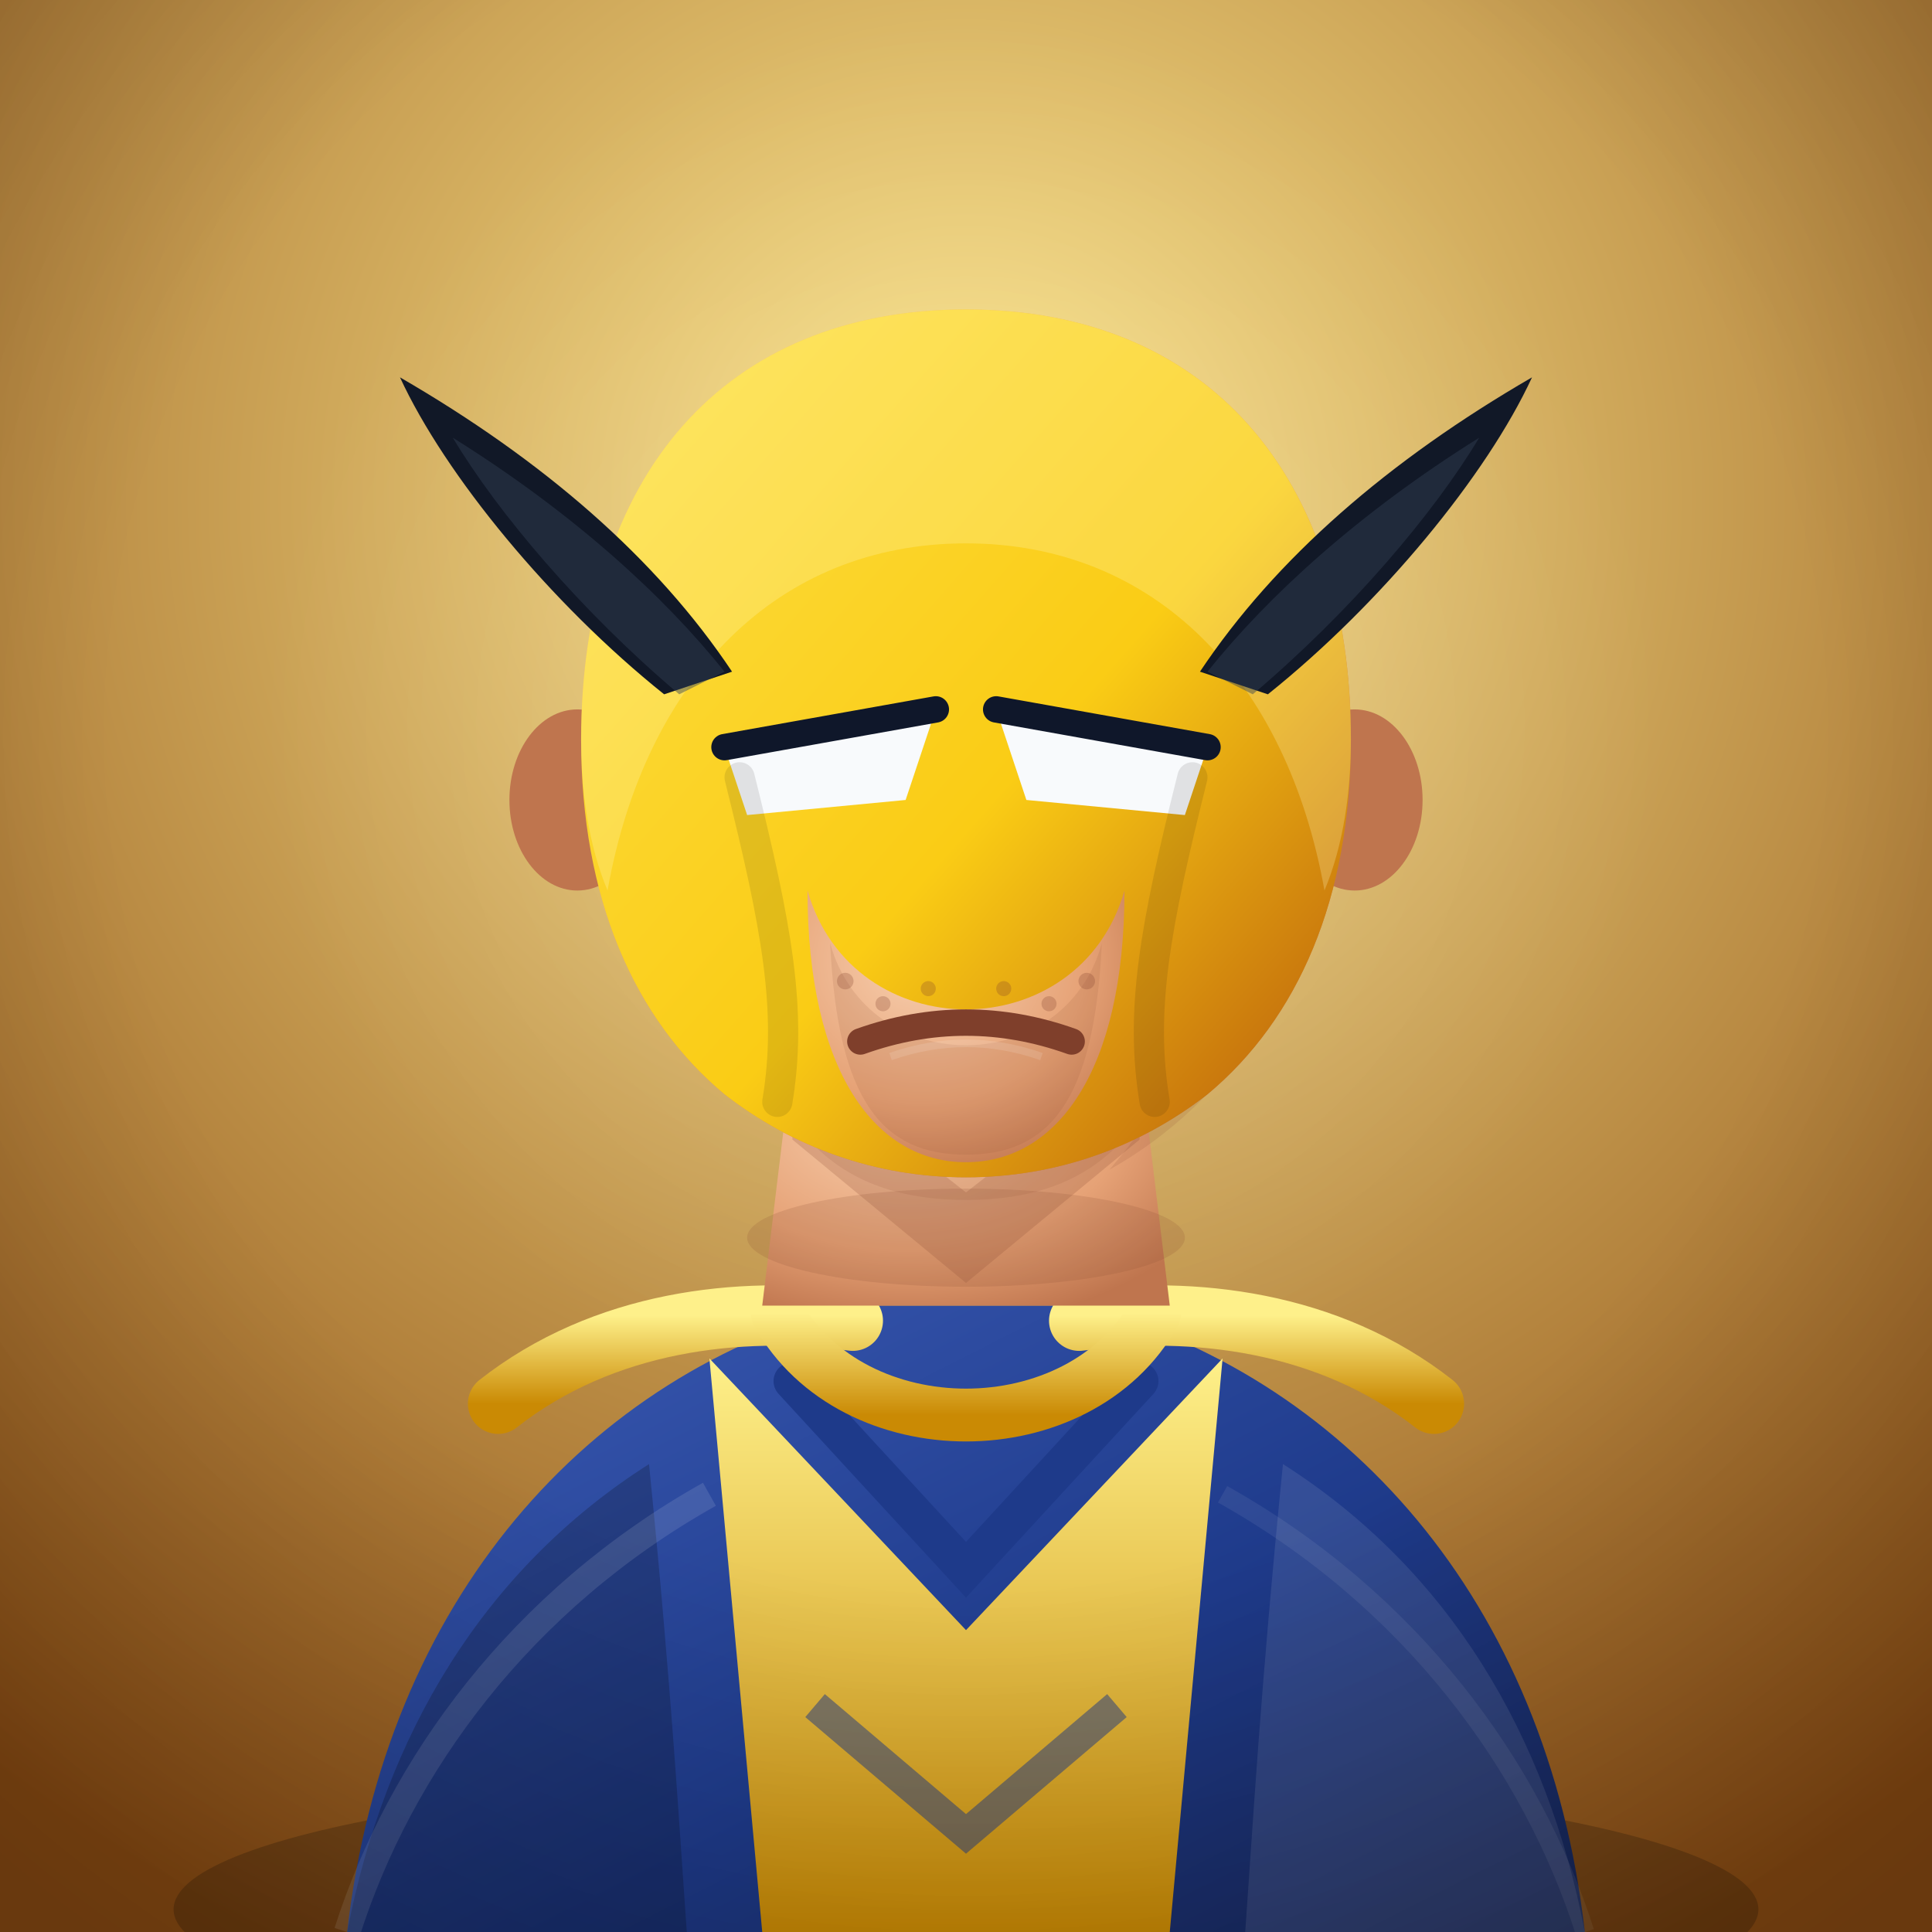
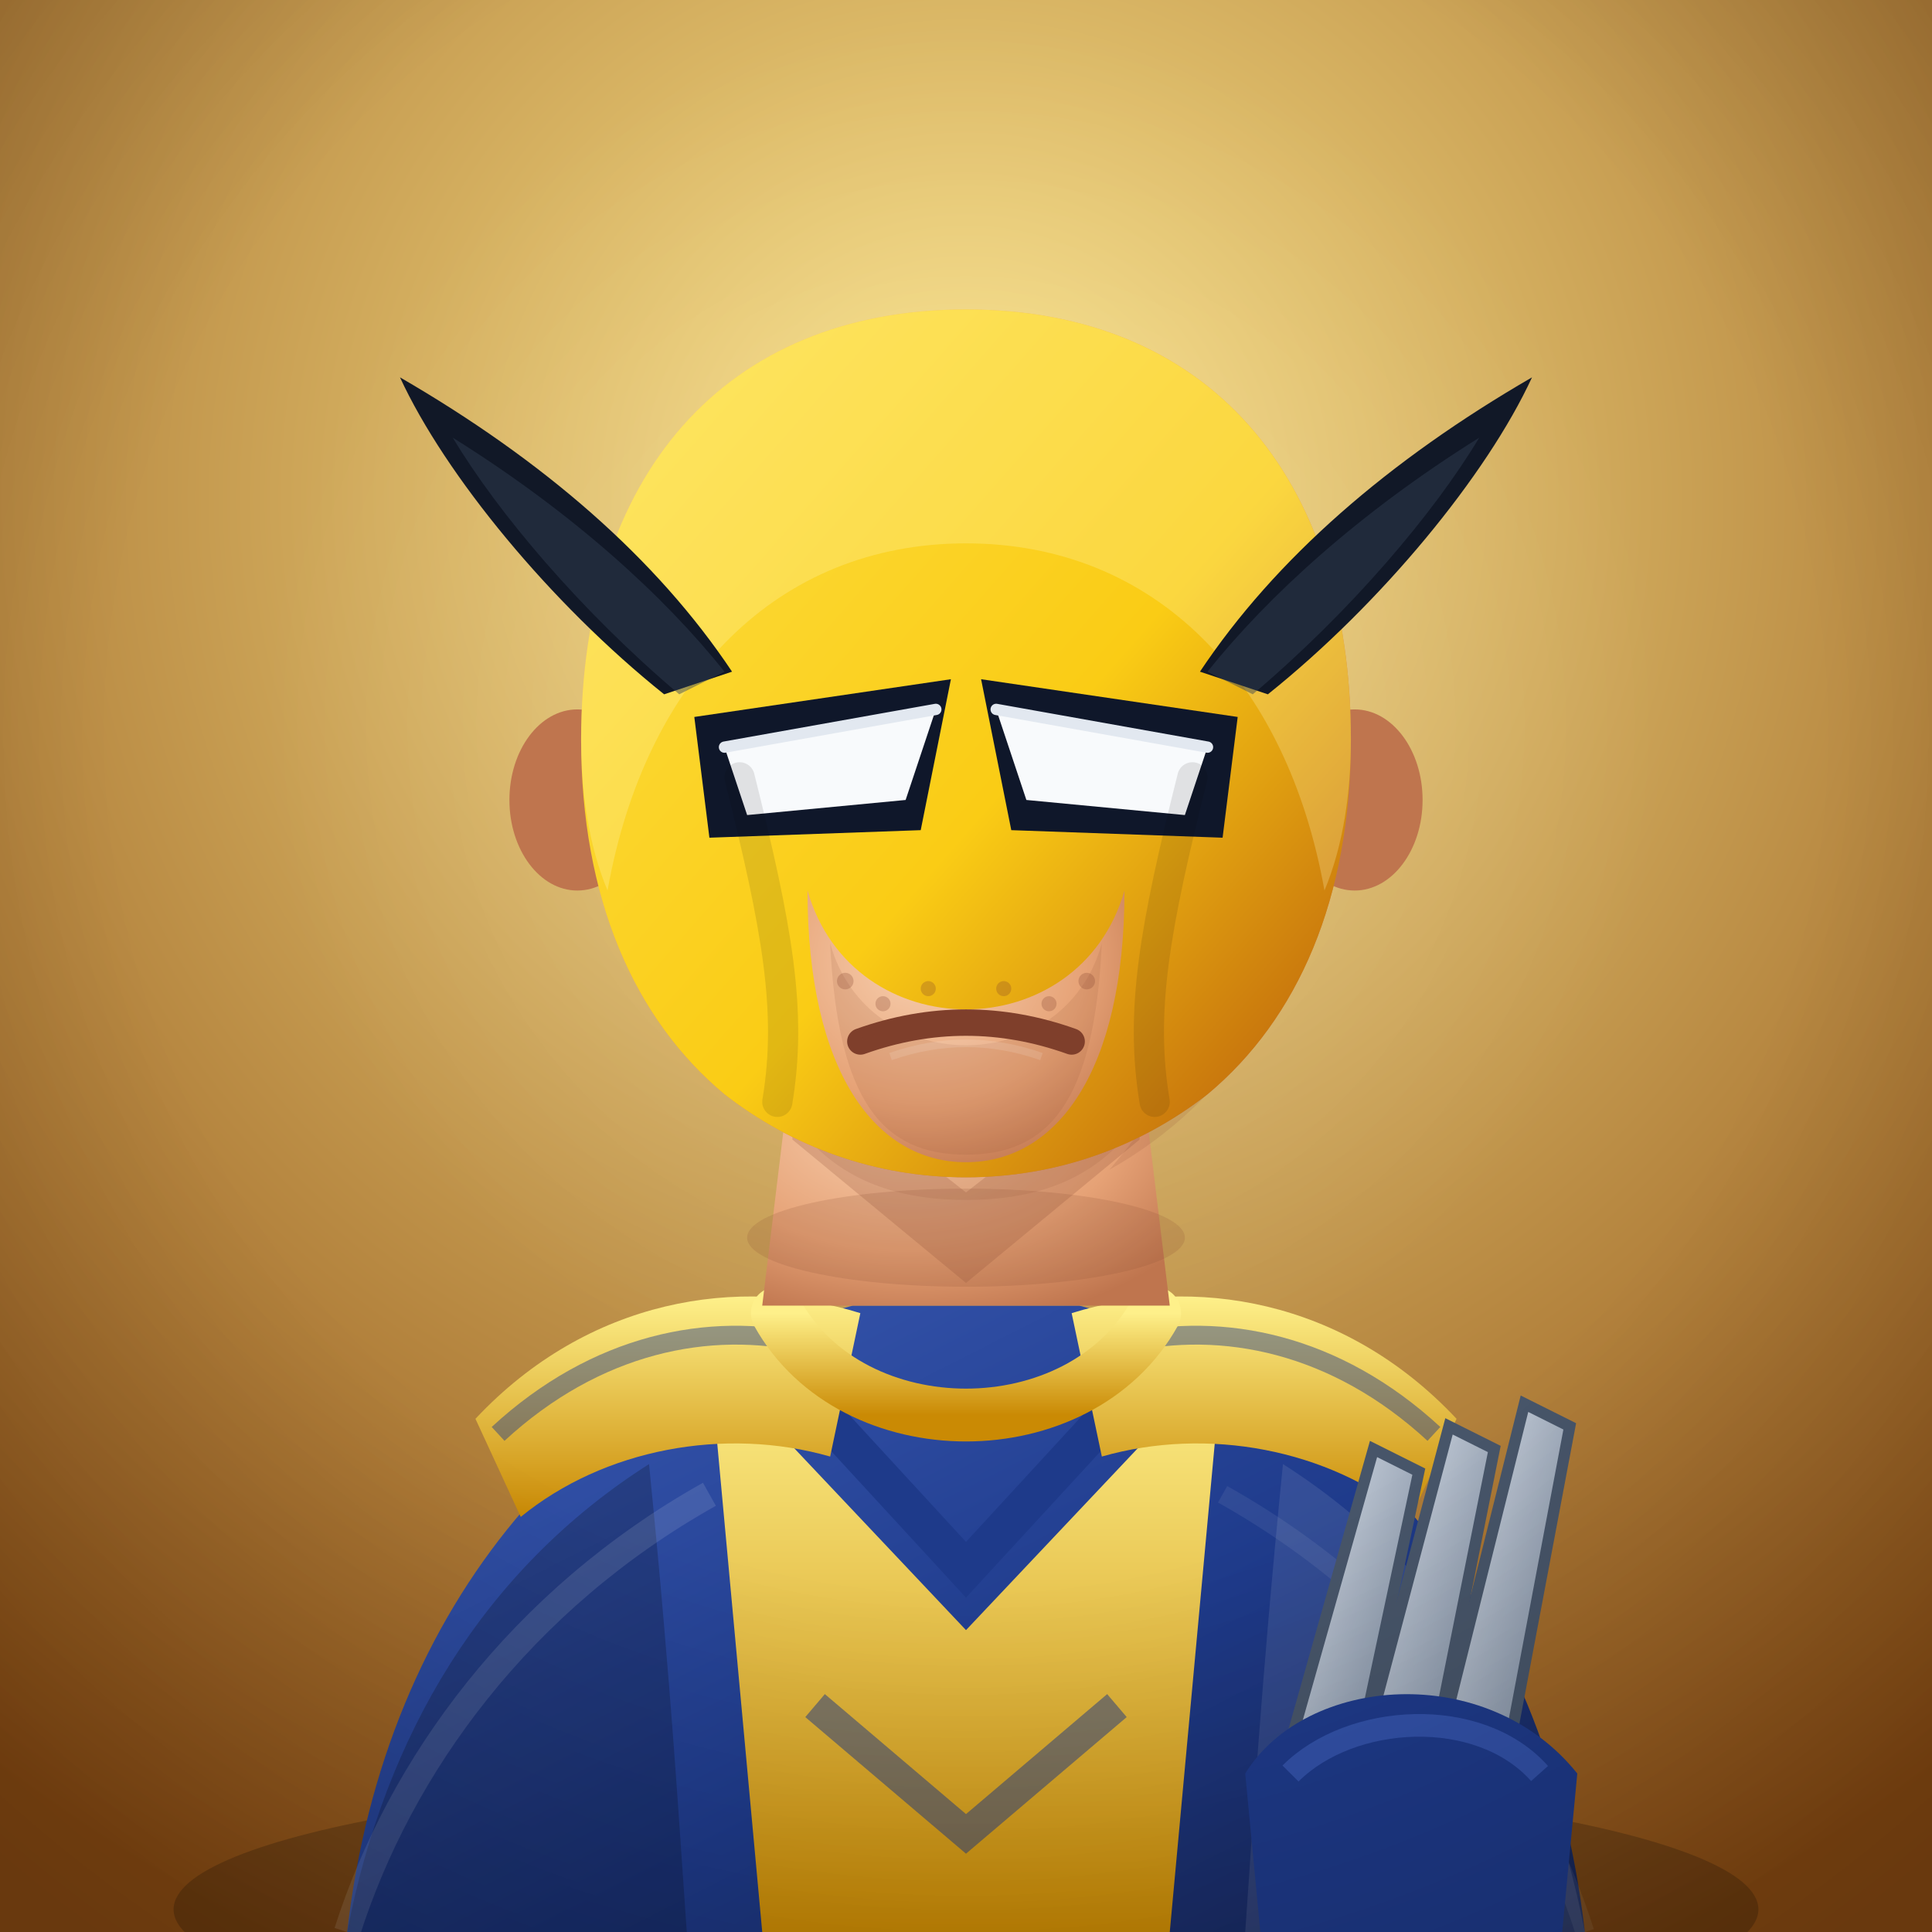
<svg xmlns="http://www.w3.org/2000/svg" viewBox="0 0 512 512" width="512" height="512">
  <defs>
    <radialGradient id="bg" cx="50%" cy="26%" r="82%">
      <stop offset="0%" stop-color="#fde68a" />
      <stop offset="100%" stop-color="#8a4b12" />
    </radialGradient>
    <radialGradient id="halo" cx="50%" cy="50%" r="50%">
      <stop offset="0%" stop-color="#fff" stop-opacity=".2" />
      <stop offset="100%" stop-color="#fff" stop-opacity="0" />
    </radialGradient>
    <radialGradient id="skin" cx="36%" cy="26%" r="84%">
      <stop offset="0%" stop-color="#f8d0b0" />
      <stop offset="62%" stop-color="#e6a276" />
      <stop offset="100%" stop-color="#bf754e" />
    </radialGradient>
    <linearGradient id="suit" x1="0" y1="0" x2="1" y2="1">
      <stop offset="0%" stop-color="#3b5bb5" />
      <stop offset="58%" stop-color="#1e3a8a" />
      <stop offset="100%" stop-color="#172554" />
    </linearGradient>
    <linearGradient id="hair" x1="0" y1="0" x2="1" y2="1">
      <stop offset="0%" stop-color="#fde047" />
      <stop offset="100%" stop-color="#b45309" />
    </linearGradient>
    <linearGradient id="mask" x1="0" y1="0" x2="1" y2="1">
      <stop offset="0%" stop-color="#fde047" />
      <stop offset="55%" stop-color="#facc15" />
      <stop offset="100%" stop-color="#b45309" />
    </linearGradient>
    <linearGradient id="metal" x1="0" y1="0" x2="1" y2="1">
      <stop offset="0%" stop-color="#e2e8f0" />
      <stop offset="100%" stop-color="#64748b" />
    </linearGradient>
    <linearGradient id="accent" x1="0" y1="0" x2="0" y2="1">
      <stop offset="0%" stop-color="#fef08a" />
      <stop offset="100%" stop-color="#ca8a04" />
    </linearGradient>
    <linearGradient id="cape" x1="0" y1="0" x2="1" y2="1">
      <stop offset="0%" stop-color="#dc2626" />
      <stop offset="100%" stop-color="#7f1d1d" />
    </linearGradient>
    <radialGradient id="vignette" cx="50%" cy="38%" r="76%">
      <stop offset="58%" stop-color="#000" stop-opacity="0" />
      <stop offset="100%" stop-color="#000" stop-opacity=".34" />
    </radialGradient>
  </defs>
  <rect width="512" height="512" fill="url(#bg)" />
  <circle cx="256" cy="192" r="184" fill="url(#halo)" />
  <ellipse cx="256" cy="506" rx="210" ry="36" fill="#000" opacity=".2" />
  <path d="M92 512 C102 424 156 364 226 346 L286 346 C356 364 410 424 420 512 Z" fill="url(#suit)" />
  <path d="M92 512 C102 460 128 416 172 388 C178 448 180 484 182 512 Z" fill="#000" opacity=".2" />
  <path d="M420 512 C410 460 384 416 340 388 C334 448 332 484 330 512 Z" fill="#fff" opacity=".09" />
  <path d="M92 512 C106 468 138 424 188 396" fill="none" stroke="#fff" stroke-width="7" opacity=".11" />
  <path d="M420 512 C406 468 374 424 324 396" fill="none" stroke="#fff" stroke-width="5" opacity=".07" />
  <path d="M188 360 L256 432 L324 360 L310 512 L202 512 Z" fill="url(#accent)" />
  <path d="M210 366 L256 416 L302 366" fill="none" stroke="#1e3a8a" stroke-width="10" stroke-linecap="round" />
  <path d="M216 452 L256 486 L296 452" fill="none" stroke="#1e3a8a" stroke-width="8" opacity=".5" />
-   <path d="M132 372 C160 350 196 346 226 350" fill="none" stroke="url(#accent)" stroke-width="16" stroke-linecap="round" />
-   <path d="M380 372 C352 350 316 346 286 350" fill="none" stroke="url(#accent)" stroke-width="16" stroke-linecap="round" />
+   <path d="M126 376 C156 344 196 338 228 348 L220 386 C192 378 160 384 138 402 Z" fill="url(#accent)" />
+   <path d="M386 376 C356 344 316 338 284 348 L292 386 C320 378 352 384 374 402 Z" fill="url(#accent)" />
+   <path d="M132 380 C158 356 188 350 214 356" fill="none" stroke="#1e3a8a" stroke-width="5" opacity=".45" />
+   <path d="M380 380 C354 356 324 350 298 356" fill="none" stroke="#1e3a8a" stroke-width="5" opacity=".45" />
  <path d="M206 348 C226 384 286 384 306 348" fill="none" stroke="url(#accent)" stroke-width="14" stroke-linecap="round" />
  <path d="M210 280 L302 280 L310 346 L202 346 Z" fill="url(#skin)" />
  <path d="M210 280 L256 316 L302 280 L302 302 L256 340 L210 302 Z" fill="#8a4b31" opacity=".22" />
  <ellipse cx="256" cy="328" rx="58" ry="13" fill="#8a4b31" opacity=".18" />
  <path d="M256 82 C320 82 358 126 358 196 C358 238 344 270 320 290 C302 304 280 312 256 312 C232 312 210 304 192 290 C168 270 154 238 154 196 C154 126 192 82 256 82 Z" fill="url(#skin)" />
  <ellipse cx="153" cy="212" rx="18" ry="24" fill="#bf754e" />
  <ellipse cx="359" cy="212" rx="18" ry="24" fill="#bf754e" />
  <path d="M296 98 C334 126 354 164 352 212 C350 258 326 292 294 310 C318 282 330 250 330 210 C330 162 310 122 296 98 Z" fill="#8a4b31" opacity=".15" />
  <ellipse cx="208" cy="234" rx="36" ry="21" fill="#fff" opacity=".075" />
  <ellipse cx="304" cy="234" rx="36" ry="21" fill="#fff" opacity=".055" />
  <path d="M188 173 Q218 159 246 175 Q218 167 192 181 Z" fill="#8a4b31" opacity=".16" />
  <path d="M324 173 Q294 159 266 175 Q294 167 320 181 Z" fill="#8a4b31" opacity=".12" />
  <path d="M256 200 C250 218 249 232 254 240" fill="none" stroke="#8a4b31" stroke-width="4" opacity=".28" stroke-linecap="round" />
  <ellipse cx="259" cy="243" rx="8" ry="4" fill="#fff" opacity=".1" />
  <path d="M196 254 C208 304 304 304 316 254 C310 300 290 318 256 318 C222 318 202 300 196 254 Z" fill="#8a4b31" opacity=".13" />
  <ellipse cx="256" cy="302" rx="28" ry="8" fill="#fff" opacity=".06" />
  <path d="M256 82 C320 82 358 126 358 196 C358 238 344 270 320 290 C302 304 280 312 256 312 C232 312 210 304 192 290 C168 270 154 238 154 196 C154 126 192 82 256 82 Z" fill="url(#mask)" />
  <path d="M154 196 C154 126 192 82 256 82 C320 82 358 126 358 196 C358 210 356 224 351 236 C341 180 306 144 256 144 C206 144 171 180 161 236 C156 224 154 210 154 196 Z" fill="#fef9c3" opacity=".24" />
  <path d="M214 236 C226 278 286 278 298 236 C298 284 280 308 256 308 C232 308 214 284 214 236 Z" fill="url(#skin)" />
  <path d="M220 250 C230 286 282 286 292 250 C290 292 278 306 256 306 C234 306 222 292 220 250 Z" fill="#8a4b31" opacity=".13" />
  <path d="M228 276 Q256 266 284 276" fill="none" stroke="#7f3f2b" stroke-width="7" stroke-linecap="round" />
  <path d="M236 280 Q256 273 276 280" fill="none" stroke="#fff" stroke-width="2" opacity=".12" />
  <g fill="#7f3f2b" opacity=".26">
    <circle cx="224" cy="260" r="2.2" />
    <circle cx="234" cy="266" r="2" />
    <circle cx="246" cy="262" r="2" />
    <circle cx="266" cy="262" r="2" />
    <circle cx="278" cy="266" r="2" />
    <circle cx="288" cy="260" r="2.2" />
    <circle cx="230" cy="274" r="1.8" />
    <circle cx="282" cy="274" r="1.8" />
  </g>
  <path d="M176 184 C146 160 118 126 106 100 C144 122 174 148 194 178 Z" fill="#111827" />
  <path d="M336 184 C366 160 394 126 406 100 C368 122 338 148 318 178 Z" fill="#111827" />
  <path d="M180 184 C154 162 132 136 120 116 C152 136 176 158 192 178 Z" fill="#334155" opacity=".45" />
  <path d="M332 184 C358 162 380 136 392 116 C360 136 336 158 320 178 Z" fill="#334155" opacity=".45" />
+   <path d="M184 190 L252 180 L244 220 L188 222 Z" fill="#0f172a" />
+   <path d="M328 190 L260 180 L268 220 L324 222 Z" fill="#0f172a" />
  <path d="M192 198 L248 188 L240 212 L198 216 Z" fill="#f8fafc" />
  <path d="M320 198 L264 188 L272 212 L314 216 Z" fill="#f8fafc" />
-   <path d="M192 198 L248 188" stroke="#0f172a" stroke-width="7" stroke-linecap="round" />
-   <path d="M320 198 L264 188" stroke="#0f172a" stroke-width="7" stroke-linecap="round" />
+   <path d="M192 198 L248 188" stroke="#e2e8f0" stroke-width="3" stroke-linecap="round" />
+   <path d="M320 198 L264 188" stroke="#e2e8f0" stroke-width="3" stroke-linecap="round" />
  <path d="M196 206 C206 246 210 268 206 292" fill="none" stroke="#000" stroke-width="8" opacity=".1" stroke-linecap="round" />
  <path d="M316 206 C306 246 302 268 306 292" fill="none" stroke="#000" stroke-width="8" opacity=".1" stroke-linecap="round" />
+   <g fill="url(#metal)" stroke="#475569" stroke-width="3">
+     <path d="M338 476 L364 384 L376 390 L356 484 Z" />
+     <path d="M358 476 L384 378 L396 384 L376 484 Z" />
+     <path d="M378 476 L404 372 L416 378 L396 484 Z" />
+   </g>
+   <path d="M330 470 C346 444 394 440 418 470 L414 512 L334 512 Z" fill="#1e3a8a" />
+   <path d="M342 470 C358 454 392 452 408 470" fill="none" stroke="#3b5bb5" stroke-width="6" opacity=".7" />
  <rect width="512" height="512" fill="url(#vignette)" opacity=".7" />
</svg>
